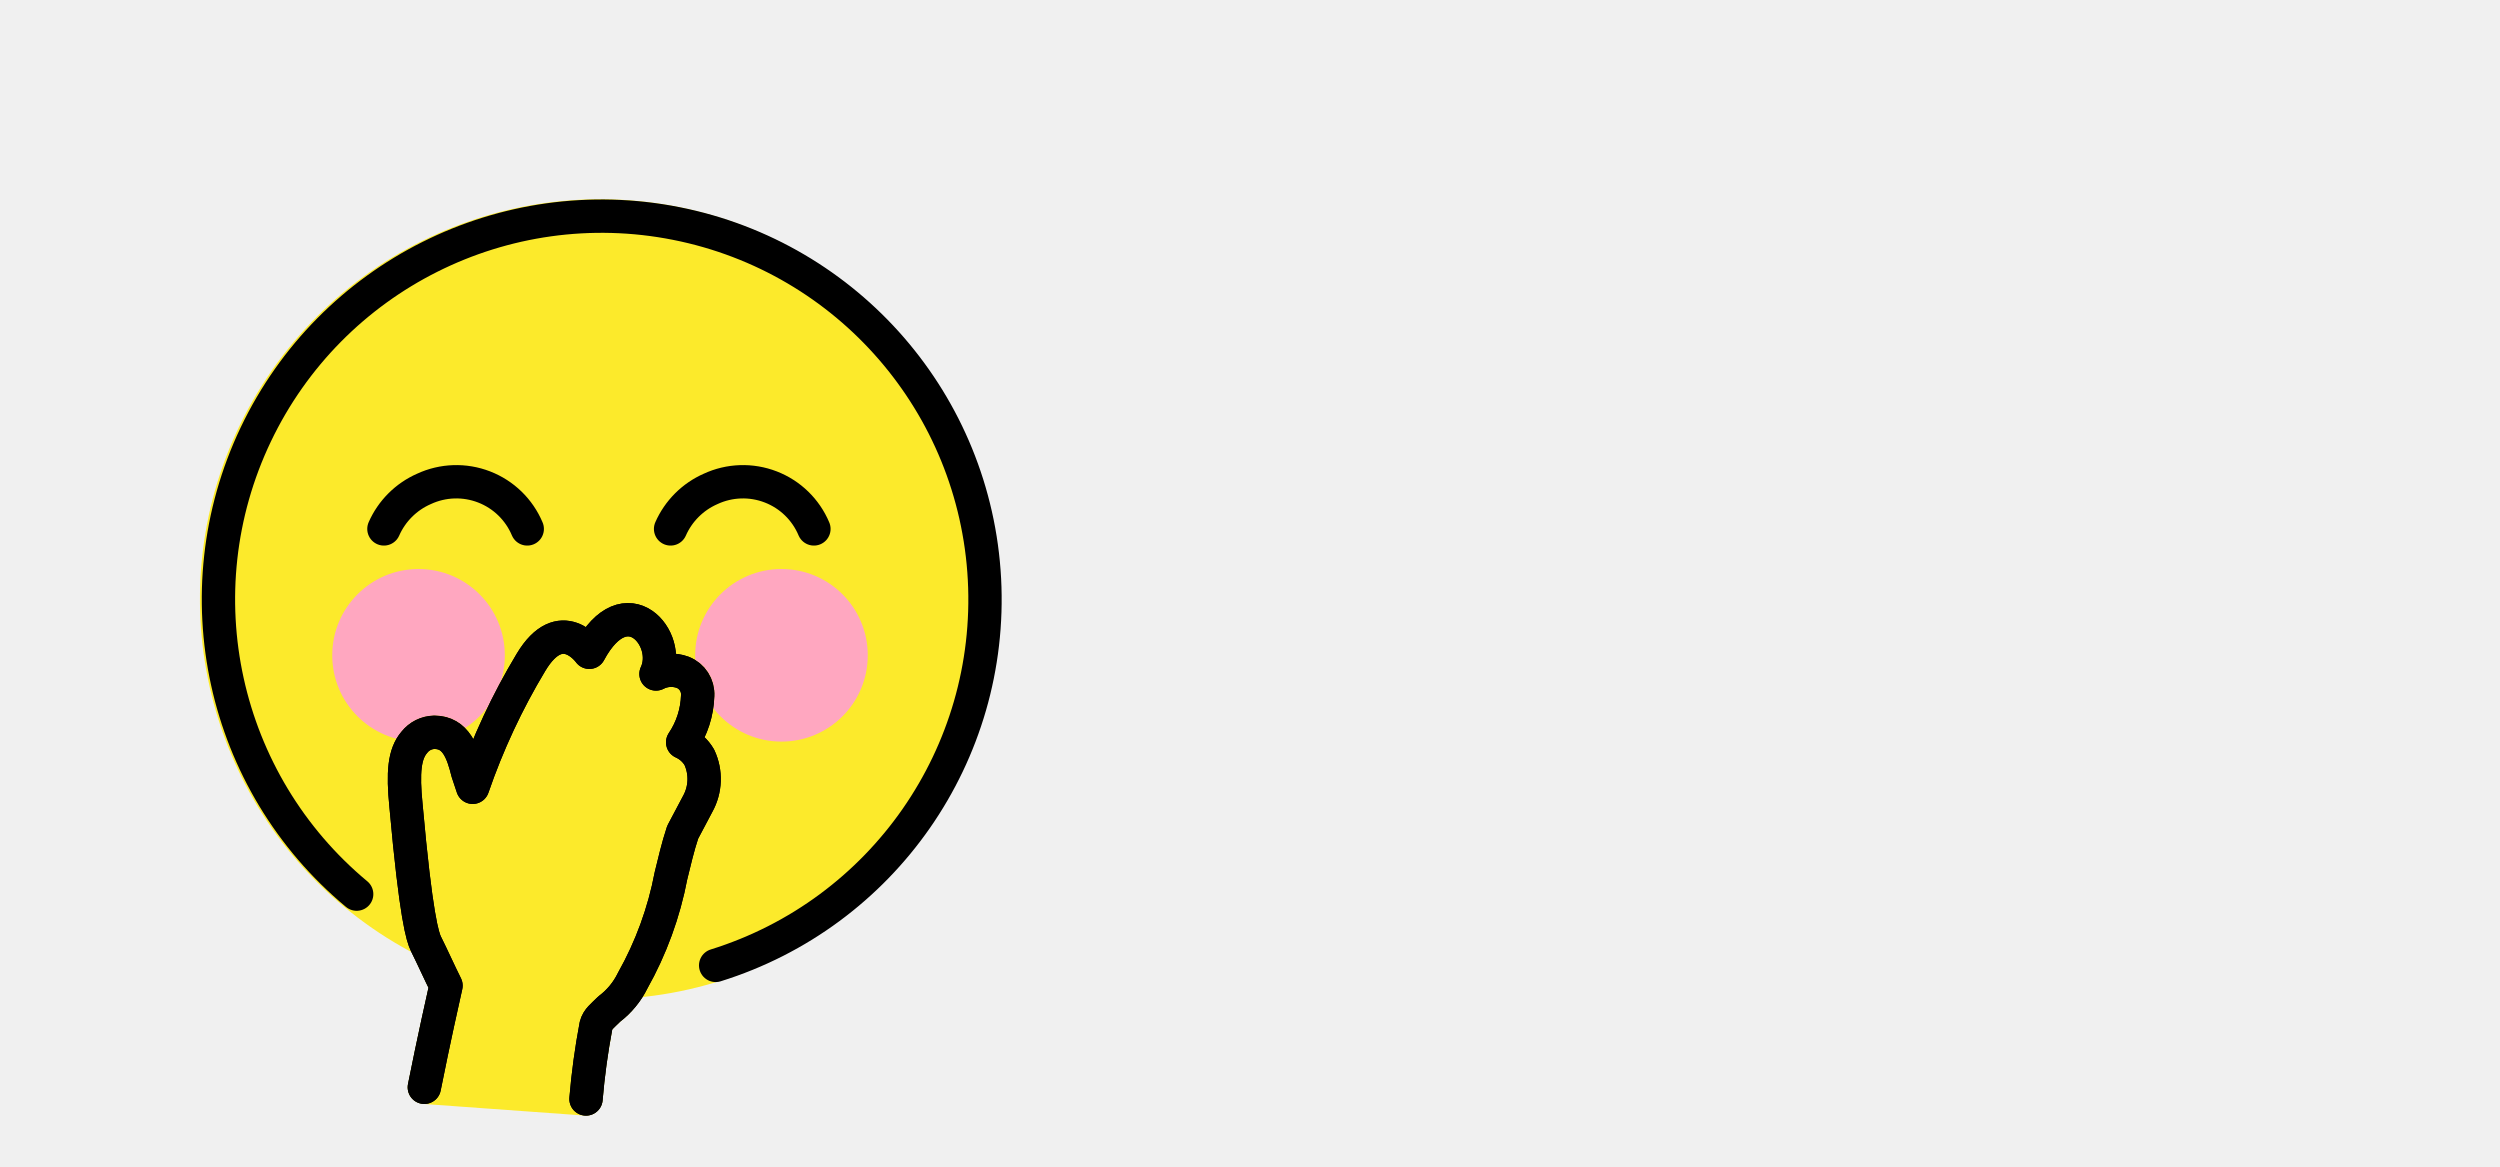
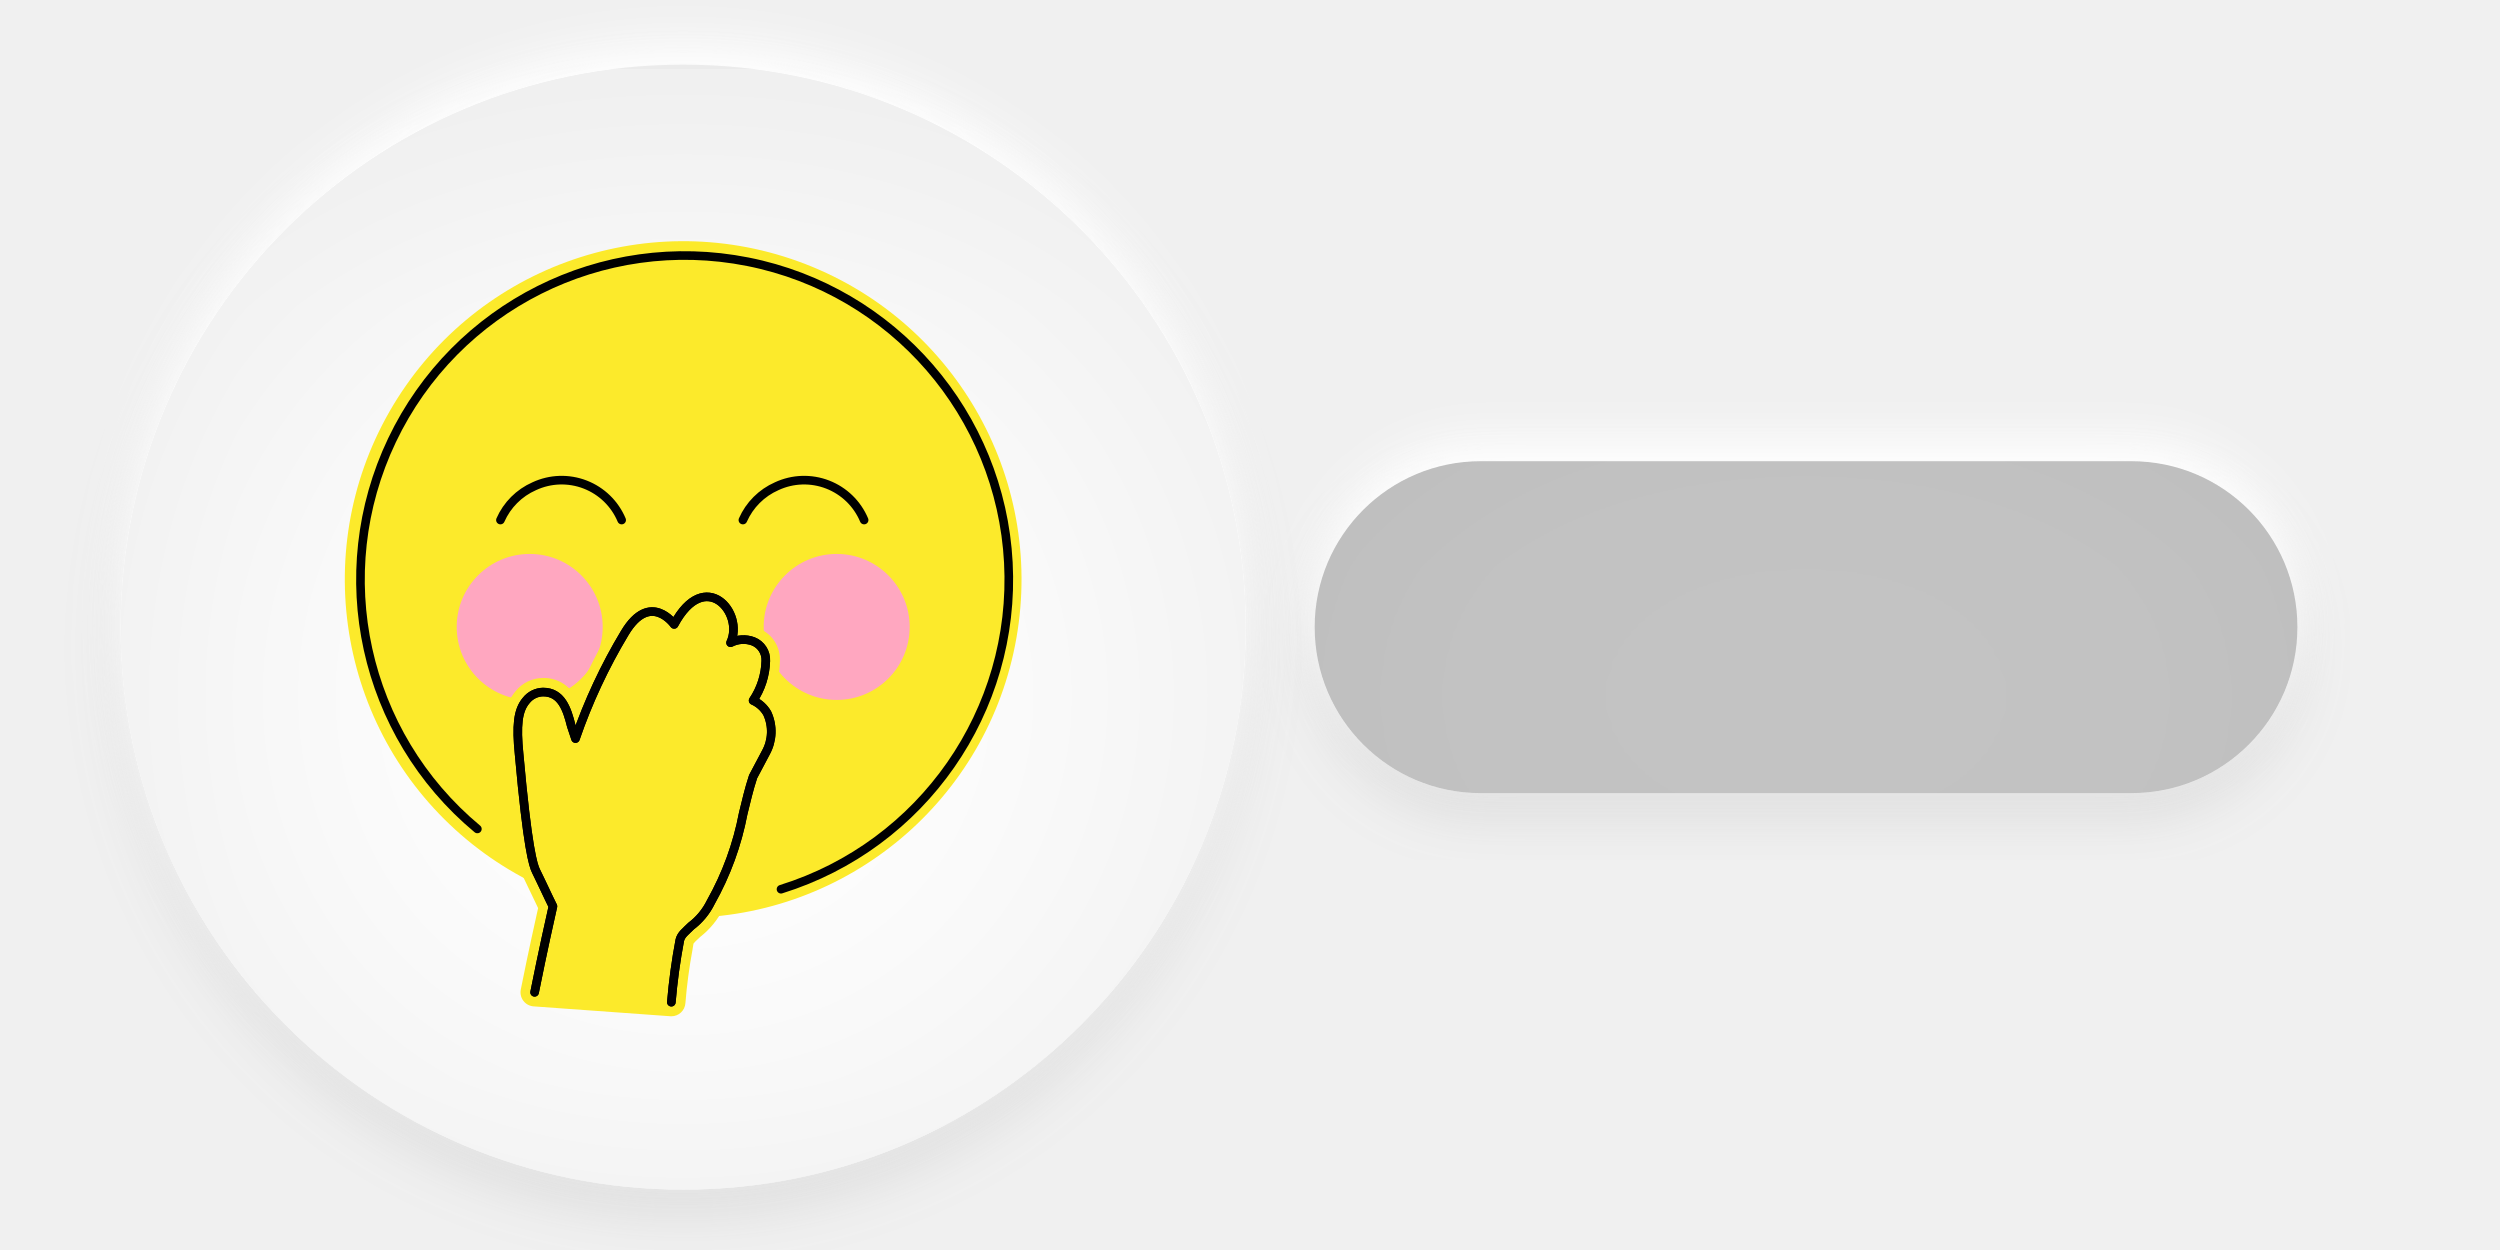
- <svg xmlns="http://www.w3.org/2000/svg" id="emoji" viewBox="0 0 150 70">
-   <rect id="my-rect" fill="#e5f9ff" x="0" y="0" rx="20" ry="20" />
-   <g>
-     <g id="color">
-       <path fill="#fcea2b" d="M36,59.959a24.034,24.034,0,0,1-15.34-5.541h0A24.001,24.001,0,1,1,36,59.959Z" />
-       <circle cx="25.112" cy="39.318" r="5.178" fill="#ffa7c0" />
-       <circle cx="46.888" cy="39.318" r="5.178" fill="#ffa7c0" />
-       <path fill="#fcea2b" d="M35.16,66.938c-.024,0-.048-.001-.072-.003l-9.7-.7a.999.999,0,0,1-.908-1.193c.536-2.68.993-4.723,1.228-5.777-.153-.314-.306-.639-.459-.964-.194-.413-.389-.826-.583-1.216-.208-.416-.642-1.283-1.302-8.657-.203-2.03-.151-3.504.737-4.54A2.51,2.51,0,0,1,26.06,42.938a2.556,2.556,0,0,1,2.339,1.409,39.274,39.274,0,0,1,2.607-5.129A3.434,3.434,0,0,1,33.71,37.231a2.562,2.562,0,0,1,1.443.392c1.242-1.572,2.658-1.674,3.668-1.163A3.391,3.391,0,0,1,40.55,39.217a2.606,2.606,0,0,1,.804.202A2.367,2.367,0,0,1,42.86,41.738a5.881,5.881,0,0,1-.59,2.491,2.634,2.634,0,0,1,.584.763,4.072,4.072,0,0,1-.12,3.732l-.851,1.607c-.215.657-.376,1.317-.532,1.957l-.121.492a21.708,21.708,0,0,1-2.394,6.539A5.849,5.849,0,0,1,37.2,61.312c-.067.066-.133.127-.193.185a2.225,2.225,0,0,0-.276.286l-.07.433a36.559,36.559,0,0,0-.502,3.785,1,1,0,0,1-.998.938Z" />
+ <svg xmlns="http://www.w3.org/2000/svg" xmlns:xlink="http://www.w3.org/1999/xlink" id="emoji" width="160" height="80" viewBox="0 0 550 290" version="1.1">
+   <defs>
+     <rect id="my-rect" x="290" y="107" width="228" height="77" rx="38.5" />
+     <filter x="-5.3%" y="-17.8%" width="110.6%" height="137.8%" filterUnits="objectBoundingBox" id="filter-29hcnhn_zt-2">
+       <feOffset dx="0" dy="5" in="SourceAlpha" result="shadowOffsetOuter1" />
+       <feGaussianBlur stdDeviation="6.5" in="shadowOffsetOuter1" result="shadowBlurOuter1" />
+       <feComposite in="shadowBlurOuter1" in2="SourceAlpha" operator="out" result="shadowBlurOuter1" />
+       <feColorMatrix values="0 0 0 0 0.86   0 0 0 0 0.86   0 0 0 0 0.86  0 0 0 1 0" type="matrix" in="shadowBlurOuter1" result="shadowMatrixOuter1" />
+       <feOffset dx="0" dy="-5" in="SourceAlpha" result="shadowOffsetOuter2" />
+       <feGaussianBlur stdDeviation="5" in="shadowOffsetOuter2" result="shadowBlurOuter2" />
+       <feComposite in="shadowBlurOuter2" in2="SourceAlpha" operator="out" result="shadowBlurOuter2" />
+       <feColorMatrix values="0 0 0 0 1   0 0 0 0 1   0 0 0 0 1  0 0 0 1 0" type="matrix" in="shadowBlurOuter2" result="shadowMatrixOuter2" />
+       <feMerge>
+         <feMergeNode in="shadowMatrixOuter1" />
+         <feMergeNode in="shadowMatrixOuter2" />
+       </feMerge>
+     </filter>
+     <filter x="-19.2%" y="-60.4%" width="138.4%" height="223.0%" filterUnits="objectBoundingBox" id="filter-29hcnhn_zt-3">
+       <feGaussianBlur stdDeviation="58.5" in="SourceAlpha" result="shadowBlurInner1" />
+       <feOffset dx="0" dy="16" in="shadowBlurInner1" result="shadowOffsetInner1" />
+       <feComposite in="shadowOffsetInner1" in2="SourceAlpha" operator="arithmetic" k2="-1" k3="1" result="shadowInnerInner1" />
+       <feColorMatrix values="0 0 0 0 0   0 0 0 0 0   0 0 0 0 0  0 0 0 0.078 0" type="matrix" in="shadowInnerInner1" />
+     </filter>
+     <circle id="path-29hcnhn_zt-4" cx="143.5" cy="145.5" r="130.5" />
+     <filter x="-8.4%" y="-9.2%" width="116.9%" height="119.5%" filterUnits="objectBoundingBox" id="filter-29hcnhn_zt-5">
+       <feOffset dx="0" dy="5" in="SourceAlpha" result="shadowOffsetOuter1" />
+       <feGaussianBlur stdDeviation="6.5" in="shadowOffsetOuter1" result="shadowBlurOuter1" />
+       <feColorMatrix values="0 0 0 0 0.86   0 0 0 0 0.86   0 0 0 0 0.86  0 0 0 1 0" type="matrix" in="shadowBlurOuter1" result="shadowMatrixOuter1" />
+       <feOffset dx="0" dy="-5" in="SourceAlpha" result="shadowOffsetOuter2" />
+       <feGaussianBlur stdDeviation="5" in="shadowOffsetOuter2" result="shadowBlurOuter2" />
+       <feColorMatrix values="0 0 0 0 1   0 0 0 0 1   0 0 0 0 1  0 0 0 1 0" type="matrix" in="shadowBlurOuter2" result="shadowMatrixOuter2" />
+       <feMerge>
+         <feMergeNode in="shadowMatrixOuter1" />
+         <feMergeNode in="shadowMatrixOuter2" />
+       </feMerge>
+     </filter>
+     <filter x="-30.5%" y="-31.2%" width="160.9%" height="163.6%" filterUnits="objectBoundingBox" id="filter-29hcnhn_zt-6">
+       <feGaussianBlur stdDeviation="58.5" in="SourceAlpha" result="shadowBlurInner1" />
+       <feOffset dx="0" dy="16" in="shadowBlurInner1" result="shadowOffsetInner1" />
+       <feComposite in="shadowOffsetInner1" in2="SourceAlpha" operator="arithmetic" k2="-1" k3="1" result="shadowInnerInner1" />
+       <feColorMatrix values="0 0 0 0 0   0 0 0 0 0   0 0 0 0 0  0 0 0 0.078 0" type="matrix" in="shadowInnerInner1" />
+     </filter>
+   </defs>
+   <g id="Page-1" stroke="none" stroke-width="1" fill="none" fill-rule="evenodd">
+     <g id="Rectangle-Copy-2">
+       <use fill="black" fill-opacity="1" filter="url(#filter-29hcnhn_zt-2)" xlink:href="#my-rect" />
+       <use fill-opacity="0.15" fill="#000000" fill-rule="evenodd" xlink:href="#my-rect" />
+       <use fill="black" fill-opacity="1" filter="url(#filter-29hcnhn_zt-3)" xlink:href="#my-rect" />
    </g>
-     <g id="skin">
-       <path fill="none" stroke="#000" stroke-linecap="round" stroke-linejoin="round" stroke-width="2" d="M25.46,65.238c.6-3,1.1-5.2,1.3-6.1-.4-.8-.8-1.7-1.2-2.5-.2-.4-.6-1.6-1.2-8.3-.2-2-.1-3.1.5-3.8a1.563,1.563,0,0,1,1.2-.6c1.3,0,1.7,1.2,2,2.4l.1.3.2.6a39.478,39.478,0,0,1,3.5-7.5c1.8-3,3.5-.6,3.5-.6,2.2-4.1,5-.8,4,1.3a1.981,1.981,0,0,1,1.6-.1,1.416,1.416,0,0,1,.9,1.4,5.285,5.285,0,0,1-.9,2.8,2.189,2.189,0,0,1,1,.9,3.078,3.078,0,0,1-.1,2.8l-.9,1.7c-.3.9-.5,1.8-.7,2.6a20.784,20.784,0,0,1-2.3,6.3,4.744,4.744,0,0,1-1.4,1.7c-.4.4-.7.6-.8,1a42.776,42.776,0,0,0-.6,4.4" />
+     <g id="Oval-Copy-2">
+       <use fill="black" fill-opacity="1" filter="url(#filter-29hcnhn_zt-5)" xlink:href="#path-29hcnhn_zt-4" />
+       <use fill="#FFFFFF" fill-rule="evenodd" xlink:href="#path-29hcnhn_zt-4" />
+       <use fill="black" fill-opacity="1" filter="url(#filter-29hcnhn_zt-6)" xlink:href="#path-29hcnhn_zt-4" />
    </g>
-     <g id="line">
-       <path fill="none" stroke="#000" stroke-linecap="round" stroke-linejoin="round" stroke-width="2" d="M21.4,53.648A22.996,22.996,0,1,1,42.939,57.924" />
-       <path fill="none" stroke="#000" stroke-linecap="round" stroke-miterlimit="10" stroke-width="2" d="M31.635,31.735a4.615,4.615,0,0,0-6.2-2.4,4.685,4.685,0,0,0-2.4,2.4" />
-       <path fill="none" stroke="#000" stroke-linecap="round" stroke-miterlimit="10" stroke-width="2" d="M48.835,31.735a4.615,4.615,0,0,0-6.2-2.4,4.685,4.685,0,0,0-2.4,2.4" />
-       <path fill="none" stroke="#000" stroke-linecap="round" stroke-linejoin="round" stroke-width="2" d="M25.46,65.238c.6-3,1.1-5.2,1.3-6.1-.4-.8-.8-1.7-1.2-2.5-.2-.4-.6-1.6-1.2-8.3-.2-2-.1-3.1.5-3.8a1.563,1.563,0,0,1,1.2-.6c1.3,0,1.7,1.2,2,2.4l.1.3.2.6a39.478,39.478,0,0,1,3.5-7.5c1.8-3,3.5-.6,3.5-.6,2.2-4.1,5-.8,4,1.3a1.981,1.981,0,0,1,1.6-.1,1.416,1.416,0,0,1,.9,1.4,5.285,5.285,0,0,1-.9,2.8,2.189,2.189,0,0,1,1,.9,3.078,3.078,0,0,1-.1,2.8l-.9,1.7c-.3.9-.5,1.8-.7,2.6a20.784,20.784,0,0,1-2.3,6.3,4.744,4.744,0,0,1-1.4,1.7c-.4.4-.7.6-.8,1a42.776,42.776,0,0,0-.6,4.4" />
+     <g>
+       <g id="Group" transform="translate(64.9964, 55.9532)">
+         <g id="color" transform="translate(0, 0)" fill-rule="nonzero">
+           <path d="M78.502,156.999 C60.179,156.991 42.433,150.581 28.334,138.877 L28.334,138.877 C-0.992,114.51 -8.566,72.593 10.378,39.504 C29.322,6.415 69.305,-8.274 105.165,4.679 C141.025,17.632 162.391,54.481 155.817,92.039 C149.243,129.596 116.631,156.997 78.502,156.999 L78.502,156.999 Z" id="Path" fill="#FCEA2B" />
+           <circle id="Oval" fill="#FFA7C0" cx="42.893" cy="89.496" r="16.935" />
+           <circle id="Oval" fill="#FFA7C0" cx="114.112" cy="89.496" r="16.935" />
+           <path d="M75.755,179.825 C75.678,179.825 75.599,179.821 75.519,179.815 L43.796,177.526 C42.859,177.458 41.997,176.992 41.429,176.245 C40.861,175.498 40.641,174.543 40.825,173.623 C42.579,164.858 44.074,158.178 44.843,154.729 C44.342,153.703 43.843,152.64 43.342,151.576 C42.707,150.225 42.071,148.874 41.435,147.6 C40.755,146.239 39.337,143.403 37.178,119.287 C36.514,112.648 36.683,107.827 39.589,104.439 C41.141,102.484 43.498,101.341 45.994,101.334 C49.22,101.265 52.197,103.059 53.644,105.943 C56.071,100.151 58.92,94.544 62.168,89.169 C63.785,85.611 67.135,83.149 71.013,82.67 C72.679,82.617 74.323,83.063 75.734,83.95 C79.796,78.808 84.427,78.476 87.73,80.146 C91.028,81.993 93.159,85.392 93.383,89.166 C94.289,89.244 95.176,89.468 96.011,89.827 C99.112,91.033 101.096,94.085 100.938,97.409 C100.901,100.233 100.242,103.015 99.008,105.556 C99.792,106.263 100.44,107.109 100.918,108.051 C102.771,111.943 102.624,116.492 100.526,120.257 L97.744,125.514 C97.041,127.664 96.514,129.822 96.003,131.915 L95.607,133.524 C94.166,141.028 91.522,148.249 87.779,154.91 C86.502,157.453 84.673,159.678 82.427,161.425 C82.207,161.642 81.993,161.84 81.794,162.029 C81.466,162.313 81.164,162.626 80.891,162.964 L80.662,164.379 C79.899,168.474 79.351,172.606 79.02,176.759 C78.912,178.482 77.483,179.825 75.756,179.825 L75.755,179.825 Z" id="Path" fill="#FCEA2B" />
+         </g>
+         <g id="skin" transform="translate(40.1284, 82.5151)" stroke="#000000" stroke-linecap="round" stroke-linejoin="round" stroke-width="2">
+           <path d="M3.904,91.75 C5.866,81.939 7.501,74.744 8.155,71.8 C6.847,69.184 5.539,66.241 4.231,63.624 C3.577,62.316 2.268,58.392 0.306,36.48 C-0.348,29.939 -0.021,26.341 1.941,24.052 C2.888,22.841 4.329,22.12 5.866,22.09 C10.117,22.09 11.426,26.014 12.407,29.939 L12.734,30.92 L13.388,32.882 C16.333,24.328 20.17,16.106 24.834,8.354 C30.721,-1.457 36.281,6.392 36.281,6.392 C43.476,-7.017 52.633,3.775 49.363,10.643 C50.983,9.802 52.883,9.683 54.595,10.316 C56.465,11.044 57.653,12.892 57.539,14.895 C57.444,18.164 56.423,21.34 54.595,24.052 C55.968,24.665 57.112,25.695 57.866,26.995 C59.233,29.923 59.111,33.33 57.539,36.153 L54.595,41.712 C53.614,44.656 52.96,47.599 52.306,50.215 C50.931,57.445 48.39,64.404 44.784,70.819 C43.715,73.006 42.147,74.911 40.206,76.379 C38.897,77.687 37.916,78.341 37.589,79.649 C36.686,84.409 36.031,89.212 35.627,94.039" id="Path" />
+         </g>
+         <g id="line" transform="translate(3.6309, 3.3253)" stroke="#000000" stroke-linecap="round" stroke-width="2">
+           <path d="M27.123,133.037 C0.674,111.041 -7.48,73.902 7.324,42.85 C22.127,11.797 56.113,-5.253 89.855,1.446 C123.597,8.144 148.493,36.883 150.312,71.235 C152.132,105.588 130.411,136.795 97.565,147.021" id="Path" stroke-linejoin="round" />
+           <path d="M60.597,61.372 C59.01,57.59 55.953,54.616 52.128,53.136 C48.303,51.655 44.04,51.795 40.321,53.523 C36.815,55.066 34.015,57.866 32.472,61.372" id="Path" />
+           <path d="M116.849,61.372 C115.262,57.59 112.204,54.616 108.379,53.136 C104.555,51.655 100.292,51.795 96.572,53.523 C93.067,55.066 90.266,57.866 88.723,61.372" id="Path" />
+           <path d="M40.401,170.94 C42.363,161.129 43.999,153.934 44.653,150.99 C43.345,148.374 42.036,145.43 40.728,142.814 C40.074,141.506 38.766,137.581 36.804,115.669 C36.15,109.129 36.477,105.531 38.439,103.242 C39.385,102.031 40.827,101.31 42.363,101.279 C46.615,101.279 47.923,105.204 48.904,109.129 L49.231,110.11 L49.885,112.072 C52.831,103.517 56.668,95.296 61.332,87.544 C67.219,77.732 72.778,85.581 72.778,85.581 C79.973,72.173 89.131,82.965 85.86,89.833 C87.481,88.992 89.381,88.873 91.093,89.506 C92.962,90.233 94.151,92.082 94.036,94.084 C93.941,97.354 92.921,100.529 91.093,103.242 C92.465,103.855 93.609,104.885 94.363,106.185 C95.731,109.113 95.609,112.519 94.036,115.342 L91.093,120.902 C90.112,123.846 89.458,126.789 88.804,129.405 C87.428,136.635 84.888,143.594 81.282,150.009 C80.213,152.196 78.644,154.1 76.703,155.569 C75.395,156.877 74.414,157.531 74.087,158.839 C73.184,163.599 72.529,168.402 72.124,173.229" id="Path" stroke-linejoin="round" />
+         </g>
+       </g>
+       <animateTransform id="animate" attributeName="transform" attributeType="XML" type="rotate" from="0 143.5 145.5" to="360 143.5 145.5" dur="2s" repeatCount="indefinite" />
    </g>
-     <animateTransform id="animate" attributeName="transform" attributeType="XML" type="rotate" from="0 36 36" to="360 36 36" dur="2s" repeatCount="indefinite" />
+     <text id="my-text" />
  </g>
-   <text id="my-text" />
</svg>
